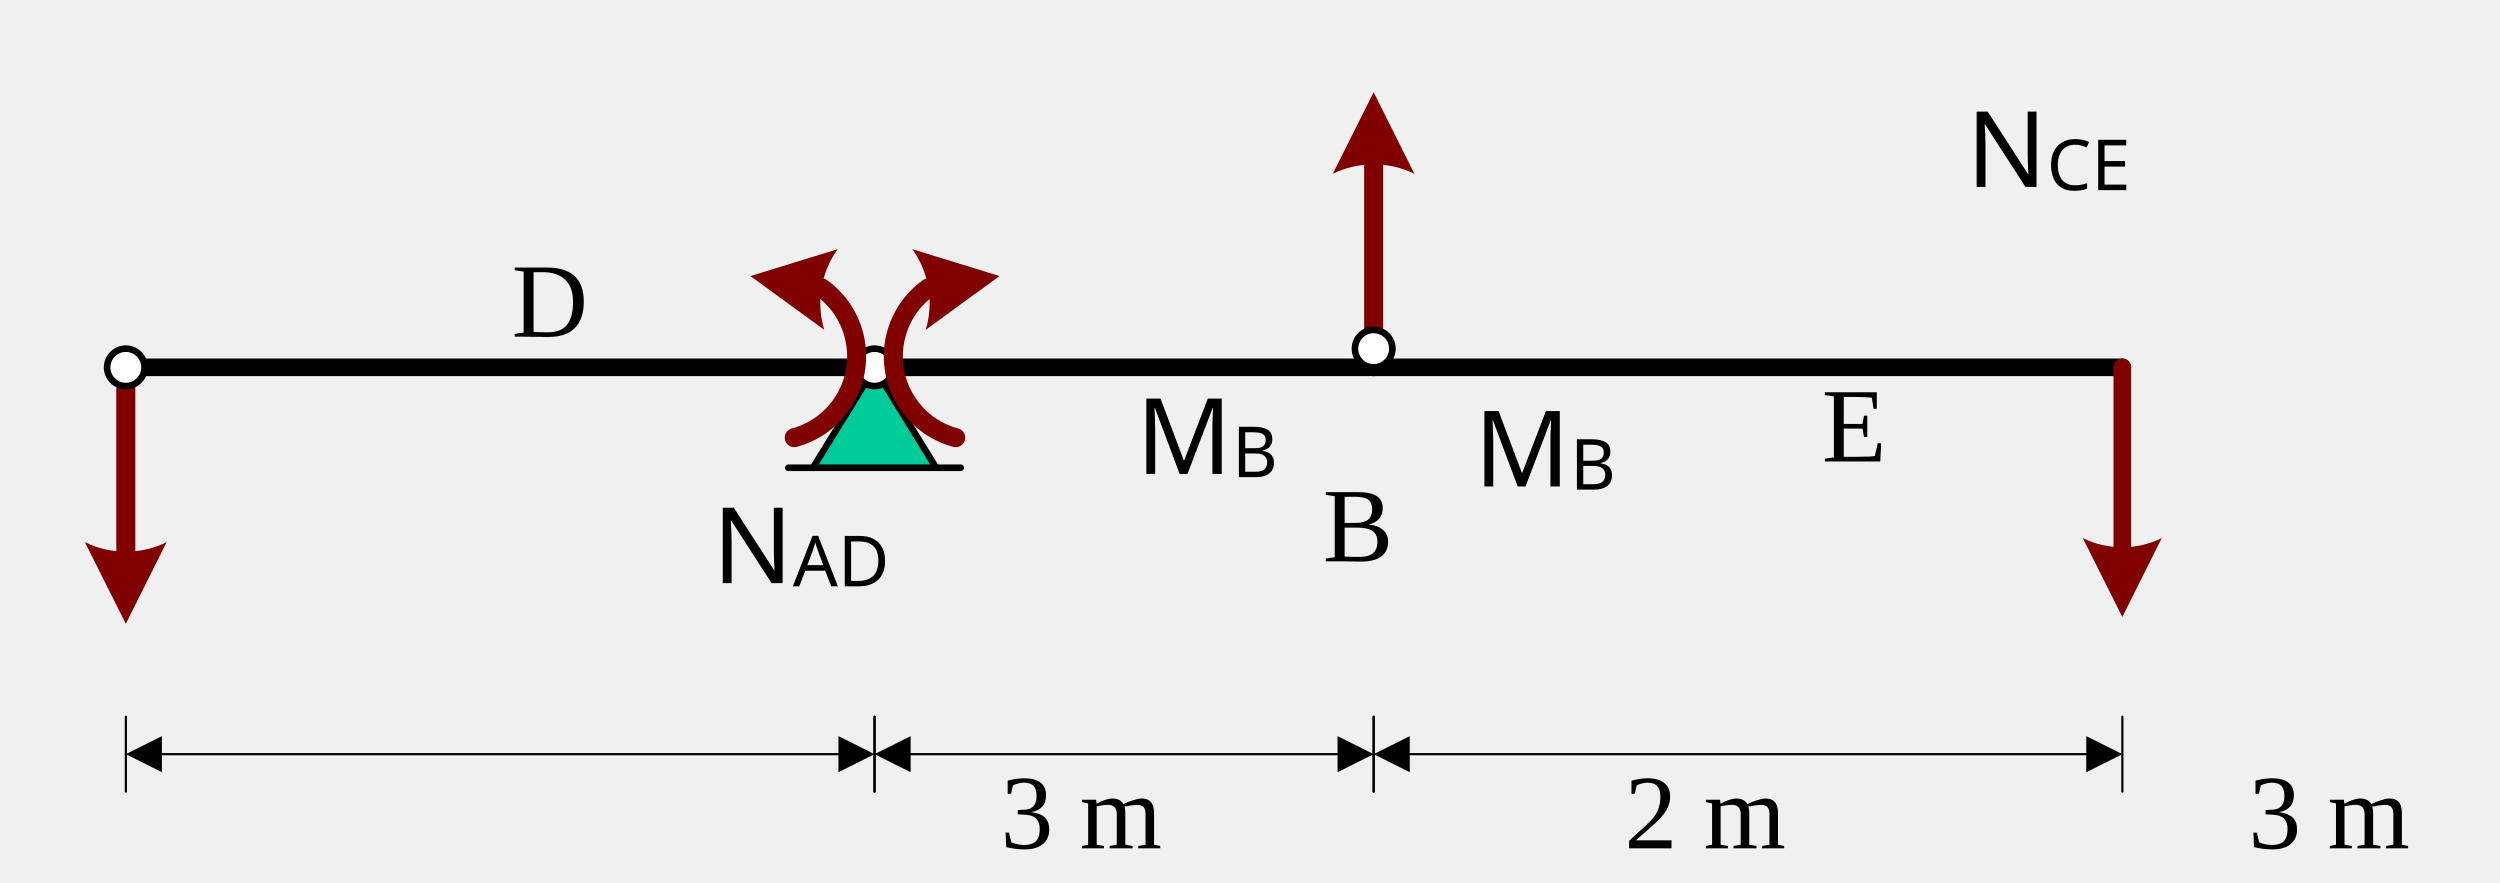
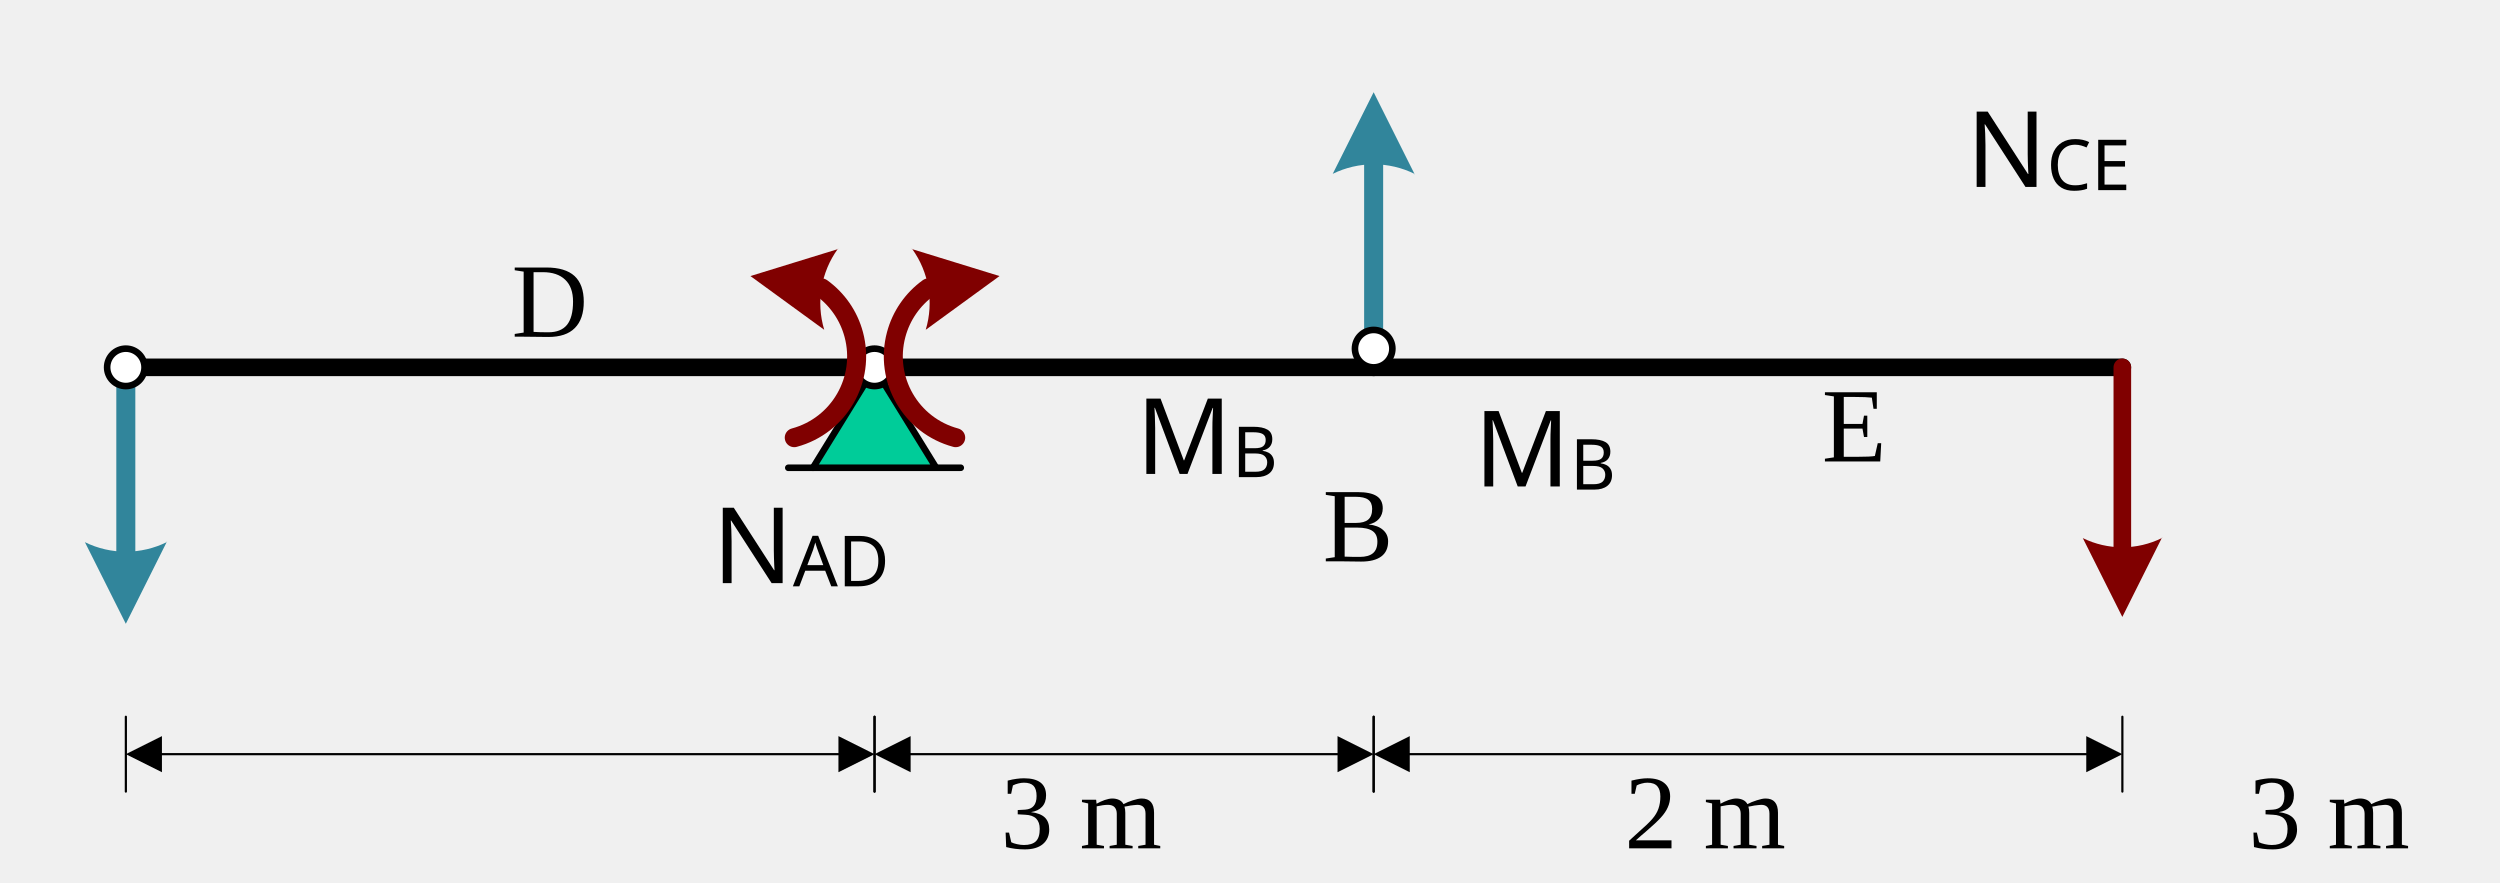
- <svg xmlns="http://www.w3.org/2000/svg" xmlns:ns1="http://schemas.microsoft.com/visio/2003/SVGExtensions/" xmlns:xlink="http://www.w3.org/1999/xlink" width="3.944in" height="1.392in" viewBox="0 0 283.96 100.202" xml:space="preserve" color-interpolation-filters="sRGB" class="st18">
+ <svg xmlns="http://www.w3.org/2000/svg" xmlns:ns1="http://schemas.microsoft.com/visio/2003/SVGExtensions/" xmlns:xlink="http://www.w3.org/1999/xlink" width="3.944in" height="1.392in" viewBox="0 0 283.96 100.202" xml:space="preserve" color-interpolation-filters="sRGB" class="st19">
  <ns1:documentProperties ns1:langID="1043" ns1:metric="true" ns1:viewMarkup="false" />
  <style type="text/css">
	
		.st1 {fill:#00cc99;stroke:#000000;stroke-linecap:round;stroke-linejoin:round;stroke-width:0.75}
		.st2 {stroke:#000000;stroke-linecap:round;stroke-linejoin:round;stroke-width:0.75}
		.st3 {stroke:#000000;stroke-linecap:round;stroke-linejoin:round;stroke-width:2}
		.st4 {marker-start:url(#mrkr5-24);stroke:#800000;stroke-linecap:round;stroke-linejoin:round;stroke-width:2}
		.st5 {fill:#800000;fill-opacity:1;stroke:#800000;stroke-opacity:1;stroke-width:0.442}
		.st6 {fill:none;stroke:none;stroke-linecap:round;stroke-linejoin:round;stroke-width:0.75}
		.st7 {fill:#000000;font-family:Calibri;font-size:1em}
		.st8 {fill:none;stroke:none;stroke-linecap:round;stroke-linejoin:round;stroke-width:0.24}
		.st9 {fill:#000000;font-family:Times New Roman;font-size:1em}
		.st10 {stroke:#000000;stroke-linecap:round;stroke-linejoin:round;stroke-width:0.25}
		.st11 {marker-end:url(#mrkr4-56);marker-start:url(#mrkr4-54);stroke:#000000;stroke-linecap:round;stroke-linejoin:round;stroke-width:0.25}
		.st12 {fill:#000000;fill-opacity:1;stroke:#000000;stroke-opacity:1;stroke-width:0.122}
- 		.st13 {marker-start:url(#mrkr5-101);stroke:#800000;stroke-linecap:round;stroke-linejoin:round;stroke-width:2.16}
- 		.st14 {fill:#800000;fill-opacity:1;stroke:#800000;stroke-opacity:1;stroke-width:0.462}
+ 		.st13 {marker-start:url(#mrkr5-101);stroke:#31859b;stroke-linecap:round;stroke-linejoin:round;stroke-width:2.16}
+ 		.st14 {fill:#31859b;fill-opacity:1;stroke:#31859b;stroke-opacity:1;stroke-width:0.462}
		.st15 {baseline-shift:-33.349%;font-size:0.667em}
		.st16 {fill:#ffffff;stroke:#000000;stroke-linecap:round;stroke-linejoin:round;stroke-width:0.75}
		.st17 {marker-end:url(#mrkr5-127);stroke:#800000;stroke-linecap:round;stroke-linejoin:round;stroke-width:2.16}
- 		.st18 {fill:none;fill-rule:evenodd;font-size:12px;overflow:visible;stroke-linecap:square;stroke-miterlimit:3}
+ 		.st18 {fill:#800000;fill-opacity:1;stroke:#800000;stroke-opacity:1;stroke-width:0.462}
+ 		.st19 {fill:none;fill-rule:evenodd;font-size:12px;overflow:visible;stroke-linecap:square;stroke-miterlimit:3}
	
	</style>
  <defs id="Markers">
    <g id="lend5">
      <path d="M 2 1 L 0 0 L 1.981 -0.993 C 1.672 -0.365 1.673 0.373 1.985 1 " style="stroke:none" />
    </g>
    <marker id="mrkr5-24" class="st5" ns1:arrowType="5" ns1:arrowSize="2" ns1:setback="3.775" refX="3.775" orient="auto" markerUnits="strokeWidth" overflow="visible">
      <use xlink:href="#lend5" transform="scale(2.26) " />
    </marker>
    <g id="lend4">
      <path d="M 2 1 L 0 0 L 2 -1 L 2 1 " style="stroke:none" />
    </g>
    <marker id="mrkr4-54" class="st12" ns1:arrowType="4" ns1:arrowSize="1" ns1:setback="14.96" refX="14.96" orient="auto" markerUnits="strokeWidth" overflow="visible">
      <use xlink:href="#lend4" transform="scale(8.2) " />
    </marker>
    <marker id="mrkr4-56" class="st12" ns1:arrowType="4" ns1:arrowSize="1" ns1:setback="16.4" refX="-16.4" orient="auto" markerUnits="strokeWidth" overflow="visible">
      <use xlink:href="#lend4" transform="scale(-8.2,-8.2) " />
    </marker>
    <marker id="mrkr5-101" class="st14" ns1:arrowType="5" ns1:arrowSize="2" ns1:setback="3.625" refX="3.625" orient="auto" markerUnits="strokeWidth" overflow="visible">
      <use xlink:href="#lend5" transform="scale(2.166667) " />
    </marker>
-     <marker id="mrkr5-127" class="st14" ns1:arrowType="5" ns1:arrowSize="2" ns1:setback="3.625" refX="-3.625" orient="auto" markerUnits="strokeWidth" overflow="visible">
+     <marker id="mrkr5-127" class="st18" ns1:arrowType="5" ns1:arrowSize="2" ns1:setback="3.625" refX="-3.625" orient="auto" markerUnits="strokeWidth" overflow="visible">
      <use xlink:href="#lend5" transform="scale(-2.166667,-2.166667) " />
    </marker>
  </defs>
  <g ns1:mID="0" ns1:index="1" ns1:groupContext="foregroundPage">
    <ns1:pageProperties ns1:drawingScale="0.0393701" ns1:pageScale="0.0393701" ns1:drawingUnits="24" ns1:shadowOffsetX="8.50394" ns1:shadowOffsetY="-8.50394" />
    <g id="group698-1" transform="translate(89.5421,-47.0803)" ns1:mID="698" ns1:groupContext="group">
      <g id="shape699-2" ns1:mID="699" ns1:groupContext="shape" transform="translate(2.79729,1.42109E-14)">
        <path d="M0 100.2 L13.99 100.2 L6.99 88.86 L0 100.2 Z" class="st1" />
      </g>
      <g id="shape700-4" ns1:mID="700" ns1:groupContext="shape" transform="translate(2.79729,200.404) rotate(180)">
        <path d="M0 100.2 L2.8 100.2" class="st2" />
      </g>
      <g id="shape701-7" ns1:mID="701" ns1:groupContext="shape" transform="translate(16.7838,1.42109E-14)">
        <path d="M0 100.2 L2.8 100.2" class="st2" />
      </g>
    </g>
    <g id="shape621-10" ns1:mID="621" ns1:groupContext="shape" transform="translate(14.2932,-58.4852)">
      <path d="M0 100.2 L85.04 100.2" class="st3" />
    </g>
    <g id="shape622-13" ns1:mID="622" ns1:groupContext="shape" transform="translate(99.3326,-58.4852)">
      <path d="M0 100.2 L56.69 100.2" class="st3" />
    </g>
    <g id="shape623-16" ns1:mID="623" ns1:groupContext="shape" transform="translate(156.026,-58.4852)">
      <path d="M0 100.2 L85.04 100.2" class="st3" />
    </g>
    <g id="shape624-19" ns1:mID="624" ns1:groupContext="shape" transform="translate(140.863,70.0632) rotate(-90)">
      <path d="M7.55 100.2 L7.91 100.2 L28.35 100.2" class="st4" />
    </g>
    <g id="shape625-25" ns1:mID="625" ns1:groupContext="shape" transform="translate(241.065,-30.1388)">
      <ns1:textBlock ns1:margins="rect(4,4,4,4)" ns1:tabSpace="42.5197" />
      <ns1:textRect cx="21.26" cy="93.115" width="42.52" height="14.173" />
      <rect x="0" y="86.029" width="42.52" height="14.173" class="st6" />
      <text x="7.22" y="96.72" class="st7" ns1:langID="1043">
        <ns1:paragraph ns1:horizAlign="1" />
        <ns1:tabList />26 kN</text>
    </g>
    <g id="shape626-28" ns1:mID="626" ns1:groupContext="shape" transform="translate(92.246,-32.9734)">
      <ns1:textBlock ns1:margins="rect(4,4,4,4)" ns1:tabSpace="42.5197" />
      <ns1:textRect cx="7.087" cy="93.115" width="14.18" height="14.173" />
      <rect x="0" y="86.029" width="14.173" height="14.173" class="st8" />
      <text x="4" y="96.72" class="st9" ns1:langID="1043">
        <ns1:paragraph ns1:horizAlign="1" />
        <ns1:tabList />B</text>
    </g>
    <g id="shape627-31" ns1:mID="627" ns1:groupContext="shape" transform="translate(0.12,-58.4852)">
      <ns1:textBlock ns1:margins="rect(4,4,4,4)" ns1:tabSpace="42.5197" />
      <ns1:textRect cx="7.087" cy="93.115" width="14.18" height="14.173" />
      <rect x="0" y="86.029" width="14.173" height="14.173" class="st8" />
      <text x="4" y="96.72" class="st9" ns1:langID="1043">
        <ns1:paragraph ns1:horizAlign="1" />
        <ns1:tabList />D</text>
    </g>
    <g id="shape628-34" ns1:mID="628" ns1:groupContext="shape" transform="translate(148.939,-44.312)">
      <ns1:textBlock ns1:margins="rect(4,4,4,4)" ns1:tabSpace="42.5197" />
      <ns1:textRect cx="7.087" cy="93.115" width="14.18" height="14.173" />
      <rect x="0" y="86.029" width="14.173" height="14.173" class="st8" />
      <text x="4" y="96.72" class="st9" ns1:langID="1043">
        <ns1:paragraph ns1:horizAlign="1" />
        <ns1:tabList />E</text>
    </g>
    <g id="shape629-37" ns1:mID="629" ns1:groupContext="shape" transform="translate(233.978,-58.4852)">
      <ns1:textBlock ns1:margins="rect(4,4,4,4)" ns1:tabSpace="42.5197" />
      <ns1:textRect cx="7.087" cy="93.115" width="14.18" height="14.173" />
      <rect x="0" y="86.029" width="14.173" height="14.173" class="st8" />
      <text x="4" y="96.72" class="st9" ns1:langID="1043">
        <ns1:paragraph ns1:horizAlign="1" />
        <ns1:tabList />G</text>
    </g>
    <g id="group630-40" transform="translate(14.2932,-0.375)" ns1:mID="630" ns1:groupContext="group">
      <g id="group631-41" transform="translate(0,-9.92126)" ns1:mID="631" ns1:groupContext="group">
        <g id="shape632-42" ns1:mID="632" ns1:groupContext="shape" transform="translate(100.202,91.6981) rotate(90)">
          <path d="M0 100.2 L8.5 100.2" class="st10" />
        </g>
        <g id="shape633-45" ns1:mID="633" ns1:groupContext="shape" transform="translate(185.241,91.6981) rotate(90)">
          <path d="M0 100.2 L8.5 100.2" class="st10" />
        </g>
        <g id="shape634-48" ns1:mID="634" ns1:groupContext="shape" transform="translate(0,-4.25197)">
          <path d="M3.74 100.2 L4.1 100.2 L80.94 100.2" class="st11" />
        </g>
      </g>
      <g id="shape635-57" ns1:mID="635" ns1:groupContext="shape">
        <ns1:textBlock ns1:margins="rect(4,4,4,4)" ns1:tabSpace="42.5197" />
        <ns1:textRect cx="42.52" cy="93.115" width="85.04" height="14.173" />
        <rect x="0" y="86.029" width="85.039" height="14.173" class="st6" />
        <text x="33.35" y="96.72" class="st9" ns1:langID="1043">
          <ns1:paragraph ns1:horizAlign="1" />
          <ns1:tabList />3 m</text>
      </g>
    </g>
    <g id="group636-60" transform="translate(99.3326,-0.375)" ns1:mID="636" ns1:groupContext="group">
      <g id="group637-61" transform="translate(0,-9.92126)" ns1:mID="637" ns1:groupContext="group">
        <g id="shape638-62" ns1:mID="638" ns1:groupContext="shape" transform="translate(100.202,91.6981) rotate(90)">
          <path d="M0 100.2 L8.5 100.2" class="st10" />
        </g>
        <g id="shape639-65" ns1:mID="639" ns1:groupContext="shape" transform="translate(156.895,91.6981) rotate(90)">
          <path d="M0 100.2 L8.5 100.2" class="st10" />
        </g>
        <g id="shape640-68" ns1:mID="640" ns1:groupContext="shape" transform="translate(0,-4.25197)">
          <path d="M3.74 100.2 L4.1 100.2 L52.59 100.2" class="st11" />
        </g>
      </g>
      <g id="shape641-75" ns1:mID="641" ns1:groupContext="shape">
        <ns1:textBlock ns1:margins="rect(4,4,4,4)" ns1:tabSpace="42.5197" />
        <ns1:textRect cx="28.346" cy="93.115" width="56.7" height="14.173" />
        <rect x="0" y="86.029" width="56.693" height="14.173" class="st6" />
        <text x="19.18" y="96.72" class="st9" ns1:langID="1043">
          <ns1:paragraph ns1:horizAlign="1" />
          <ns1:tabList />2 m</text>
      </g>
    </g>
    <g id="group642-78" transform="translate(156.026,-0.375)" ns1:mID="642" ns1:groupContext="group">
      <g id="group643-79" transform="translate(0,-9.92126)" ns1:mID="643" ns1:groupContext="group">
        <g id="shape644-80" ns1:mID="644" ns1:groupContext="shape" transform="translate(100.202,91.6981) rotate(90)">
          <path d="M0 100.2 L8.5 100.2" class="st10" />
        </g>
        <g id="shape645-83" ns1:mID="645" ns1:groupContext="shape" transform="translate(185.241,91.6981) rotate(90)">
          <path d="M0 100.2 L8.5 100.2" class="st10" />
        </g>
        <g id="shape646-86" ns1:mID="646" ns1:groupContext="shape" transform="translate(0,-4.25197)">
          <path d="M3.74 100.2 L4.1 100.2 L80.94 100.2" class="st11" />
        </g>
      </g>
      <g id="shape647-93" ns1:mID="647" ns1:groupContext="shape">
        <ns1:textBlock ns1:margins="rect(4,4,4,4)" ns1:tabSpace="42.5197" />
        <ns1:textRect cx="42.52" cy="93.115" width="85.04" height="14.173" />
        <rect x="0" y="86.029" width="85.039" height="14.173" class="st6" />
        <text x="33.35" y="96.72" class="st9" ns1:langID="1043">
          <ns1:paragraph ns1:horizAlign="1" />
          <ns1:tabList />3 m</text>
      </g>
    </g>
    <g id="shape648-96" ns1:mID="648" ns1:groupContext="shape" transform="translate(-85.9088,70.8428) rotate(-90)">
      <path d="M7.83 100.2 L8.19 100.2 L27 100.2" class="st13" />
    </g>
    <g id="shape650-102" ns1:mID="650" ns1:groupContext="shape" transform="translate(12.1672,-30.4931)">
      <ns1:textBlock ns1:margins="rect(4,4,4,4)" ns1:tabSpace="42.5197" />
      <ns1:textRect cx="21.26" cy="93.115" width="42.52" height="14.173" />
      <rect x="0" y="86.029" width="42.52" height="14.173" class="st6" />
      <text x="12.61" y="96.72" class="st7" ns1:langID="1043">
        <ns1:paragraph ns1:horizAlign="1" />
        <ns1:tabList />N<tspan dy="-0.289em" class="st15" ns1:baseFontSize="12">AD</tspan>
      </text>
    </g>
    <g id="shape652-106" ns1:mID="652" ns1:groupContext="shape" transform="translate(153.9,-75.4931)">
      <ns1:textBlock ns1:margins="rect(4,4,4,4)" ns1:tabSpace="42.5197" />
      <ns1:textRect cx="21.26" cy="93.115" width="42.52" height="14.173" />
      <rect x="0" y="86.029" width="42.52" height="14.173" class="st6" />
      <text x="13.3" y="96.72" class="st7" ns1:langID="1043">
        <ns1:paragraph ns1:horizAlign="1" />
        <ns1:tabList />N<tspan dy="-0.289em" class="st15" ns1:baseFontSize="12">CE</tspan>
      </text>
    </g>
    <g id="shape653-110" ns1:mID="653" ns1:groupContext="shape" transform="translate(12.1672,-56.3592)">
      <ellipse cx="2.126" cy="98.076" rx="2.126" ry="2.126" class="st16" />
    </g>
    <g id="shape654-112" ns1:mID="654" ns1:groupContext="shape" transform="translate(55.8235,10.4648) rotate(-90) scale(-1,1)">
      <path d="M7.83 100.2 L8.19 100.2 L27 100.2" class="st13" />
    </g>
    <g id="shape655-117" ns1:mID="655" ns1:groupContext="shape" transform="translate(153.9,-58.4852)">
      <ellipse cx="2.126" cy="98.076" rx="2.126" ry="2.126" class="st16" />
    </g>
    <g id="shape691-119" ns1:mID="691" ns1:groupContext="shape" transform="translate(97.2066,-56.3592)">
      <ellipse cx="2.126" cy="98.076" rx="2.126" ry="2.126" class="st16" />
    </g>
    <g id="group692-121" transform="translate(13.3038,49.7031) rotate(-90)" ns1:mID="692" ns1:groupContext="group">
      <g id="shape693-122" ns1:mID="693" ns1:groupContext="shape" transform="translate(25.9342,-1.53777) rotate(15)">
        <path d="M0 100.2 A9.567 9.567 90 0 1 9.57 90.64 A9.567 9.567 0 0 1 15.63 92.8 L15.78 93.13" class="st17" />
      </g>
    </g>
    <g id="group694-128" transform="translate(185.463,49.7031) rotate(90) scale(-1,1)" ns1:mID="694" ns1:groupContext="group">
      <g id="shape695-129" ns1:mID="695" ns1:groupContext="shape" transform="translate(25.9342,-1.53777) rotate(15)">
        <path d="M0 100.2 A9.567 9.567 90 0 1 9.57 90.64 A9.567 9.567 0 0 1 15.63 92.8 L15.78 93.13" class="st17" />
      </g>
    </g>
    <g id="shape696-134" ns1:mID="696" ns1:groupContext="shape" transform="translate(58.9389,-42.8947)">
      <ns1:textBlock ns1:margins="rect(4,4,4,4)" ns1:tabSpace="42.5197" />
      <ns1:textRect cx="21.26" cy="93.115" width="42.52" height="14.173" />
      <rect x="0" y="86.029" width="42.52" height="14.173" class="st6" />
      <text x="13.95" y="96.72" class="st7" ns1:langID="1043">
        <ns1:paragraph ns1:horizAlign="1" />
        <ns1:tabList />M<tspan dy="-0.289em" class="st15" ns1:baseFontSize="12">B</tspan>
      </text>
    </g>
    <g id="shape697-138" ns1:mID="697" ns1:groupContext="shape" transform="translate(97.3364,-41.4774)">
      <ns1:textBlock ns1:margins="rect(4,4,4,4)" ns1:tabSpace="42.5197" />
      <ns1:textRect cx="21.26" cy="93.115" width="42.52" height="14.173" />
      <rect x="0" y="86.029" width="42.52" height="14.173" class="st6" />
      <text x="13.95" y="96.72" class="st7" ns1:langID="1043">
        <ns1:paragraph ns1:horizAlign="1" />
        <ns1:tabList />M<tspan dy="-0.289em" class="st15" ns1:baseFontSize="12">B</tspan>
      </text>
    </g>
  </g>
</svg>
